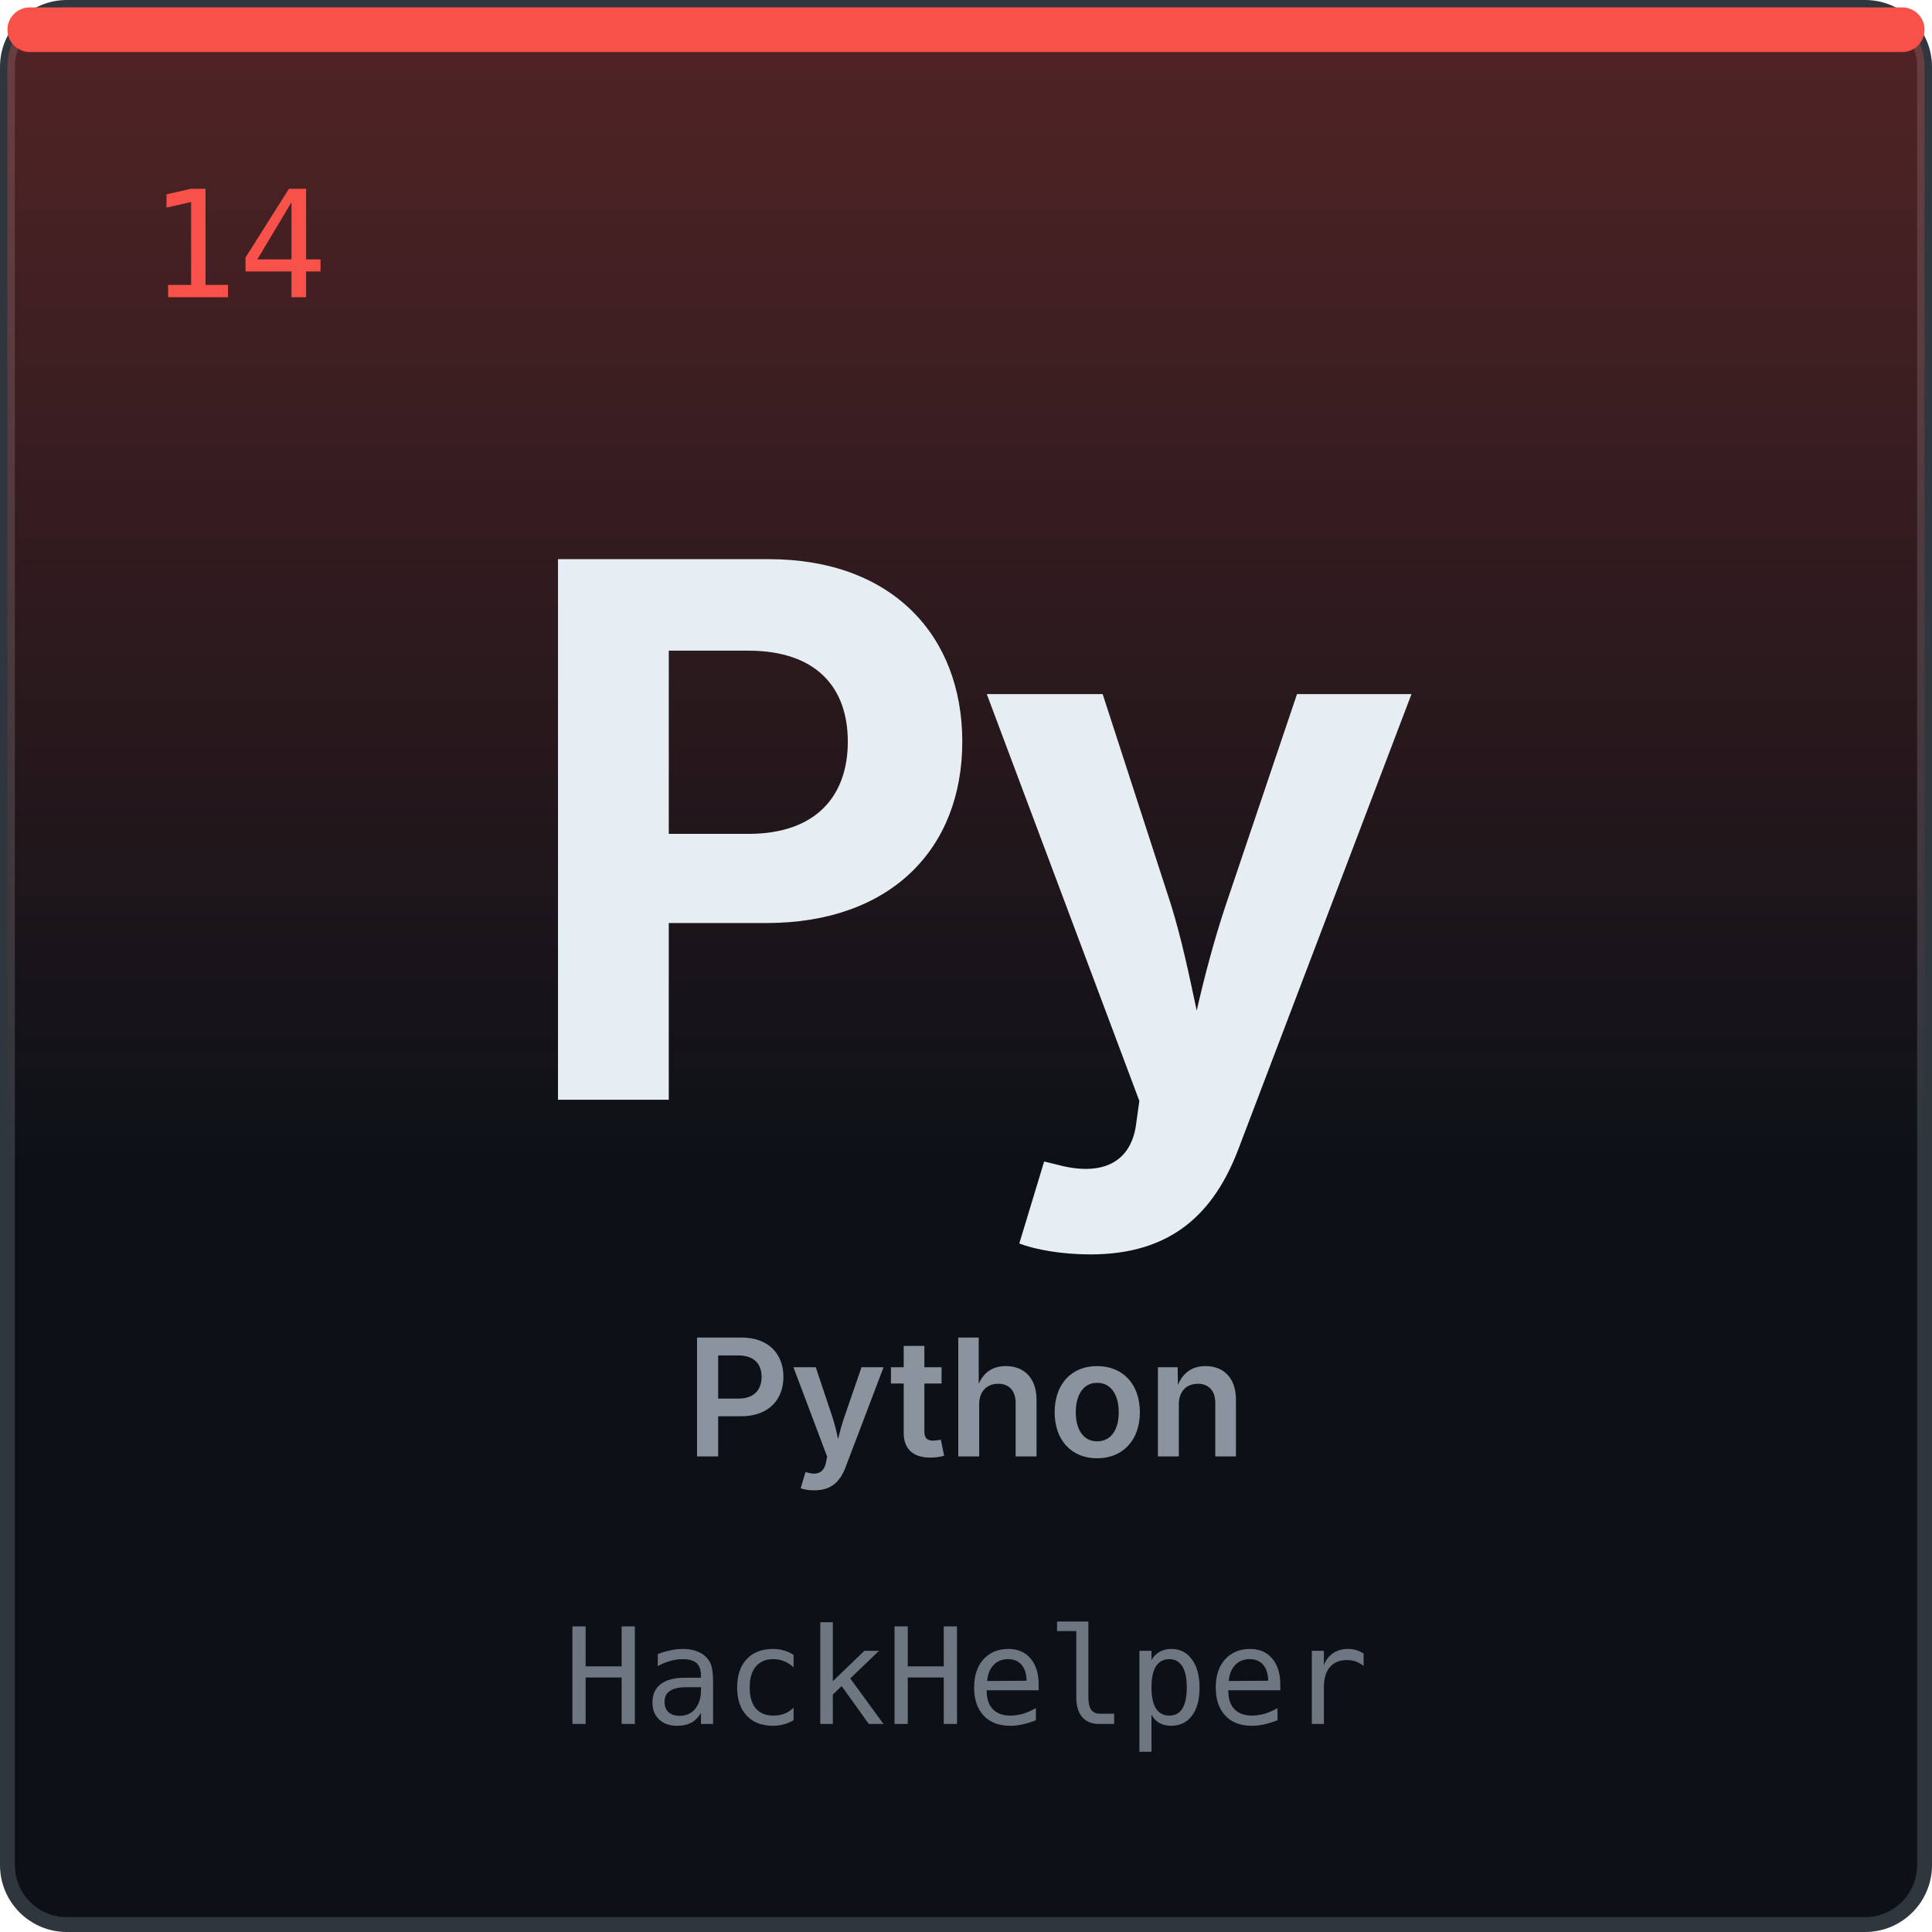
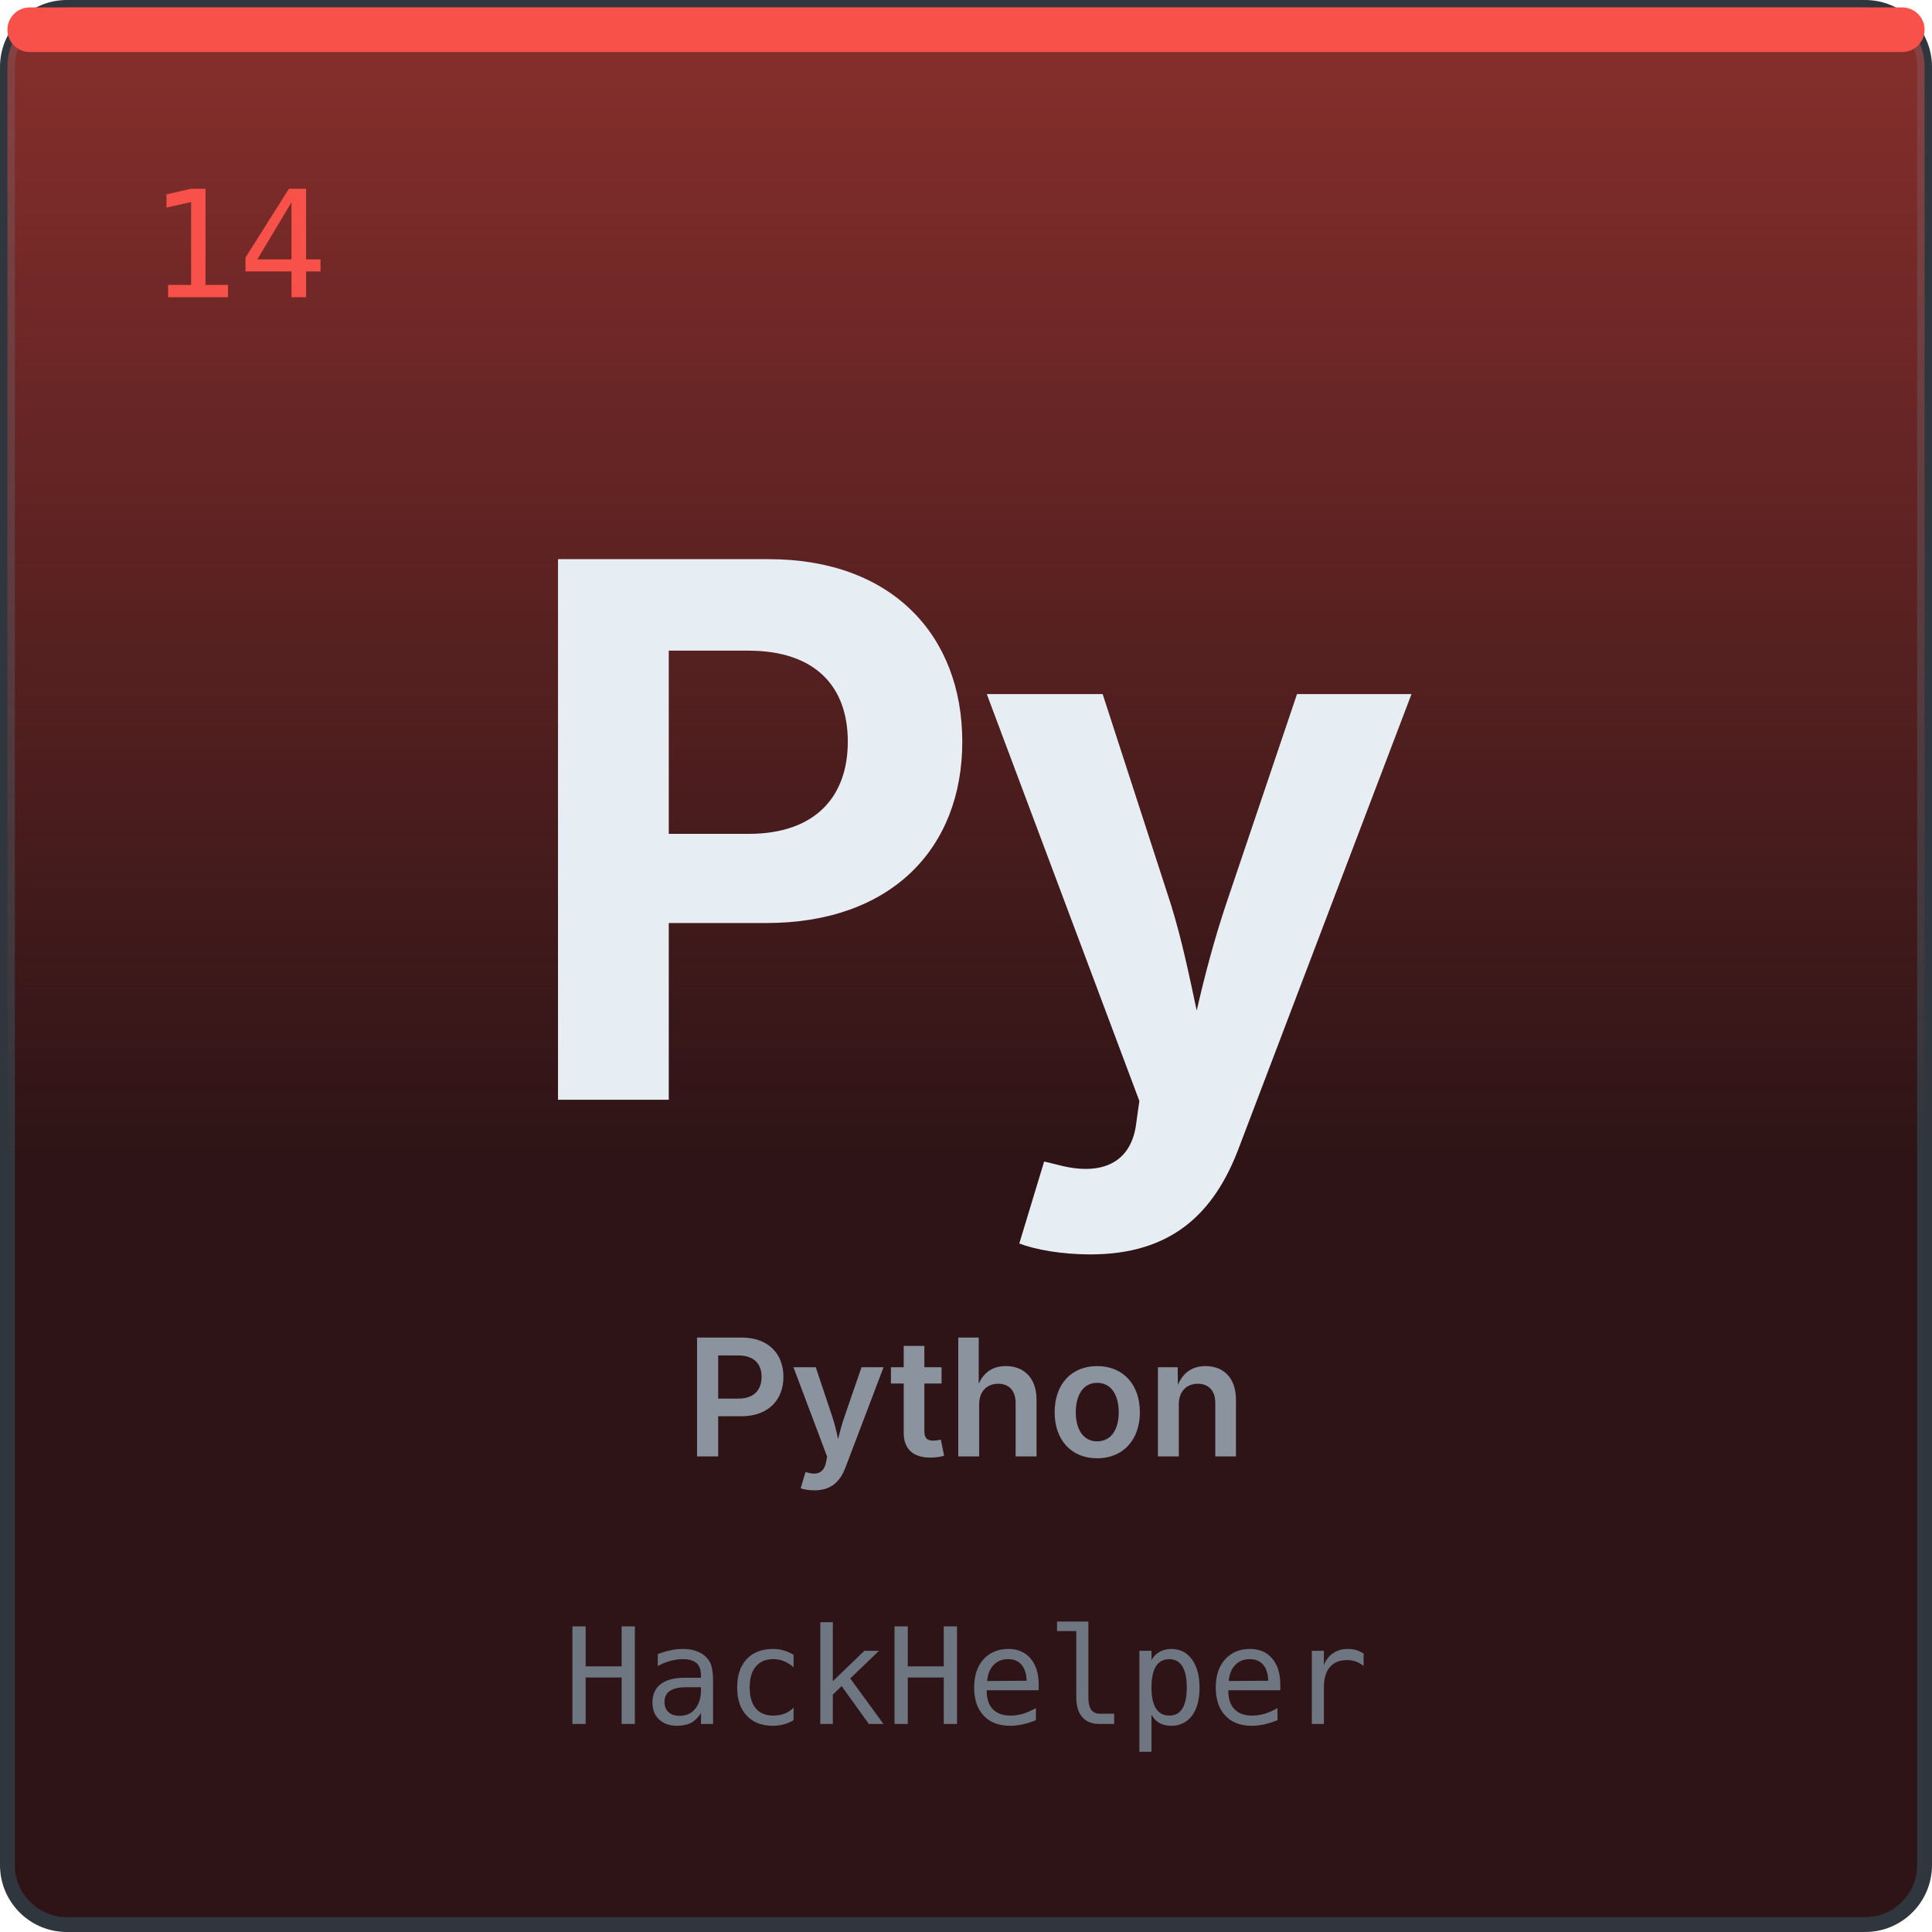
<svg xmlns="http://www.w3.org/2000/svg" width="130" height="130" viewBox="0 0 130 130" role="img" aria-label="14 Py Python HackHelper">
  <defs>
    <linearGradient id="g14" x1="0" y1="0" x2="0" y2="1">
-       <stop offset="0%" stop-color="#f85149" stop-opacity="0.3" />
+       <stop offset="0%" stop-color="#f85149" stop-opacity="0.45" />
      <stop offset="60%" stop-color="#f85149" stop-opacity="0" />
    </linearGradient>
  </defs>
  <g opacity="1">
    <set attributeName="opacity" to="0" begin="0s" />
    <animate attributeName="opacity" from="0" to="1" begin="1.04s" dur="0.55s" fill="freeze" />
-     <rect x="0.5" y="0.5" width="129" height="129" rx="4" fill="#0d1117" stroke="#30363d" stroke-width="1" />
+     <rect x="0.5" y="0.5" width="129" height="129" rx="4" fill="#2e1416" stroke="#30363d" stroke-width="1" />
    <rect x="0.5" y="0.5" width="129" height="129" rx="4" fill="url(#g14)" />
    <rect x="0.5" y="0.5" width="129" height="3" rx="1.5" fill="#f85149">
      <animate attributeName="opacity" values="1;0.45;1" dur="4s" begin="-2.94s" repeatCount="indefinite" />
    </rect>
    <text x="10" y="20" font-family="ui-monospace, SFMono-Regular, Menlo, monospace" font-size="10" font-weight="500" fill="#f85149">14</text>
    <text x="65" y="74" font-family="-apple-system, BlinkMacSystemFont, Inter, system-ui, sans-serif" font-size="50" font-weight="700" fill="#e6edf3" text-anchor="middle" letter-spacing="-1">Py</text>
    <text x="65" y="98" font-family="-apple-system, BlinkMacSystemFont, Inter, system-ui, sans-serif" font-size="11" font-weight="600" fill="#8b949e" text-anchor="middle">Python</text>
    <text x="65" y="116" font-family="ui-monospace, SFMono-Regular, Menlo, monospace" font-size="9" fill="#6e7681" text-anchor="middle">HackHelper</text>
  </g>
</svg>
